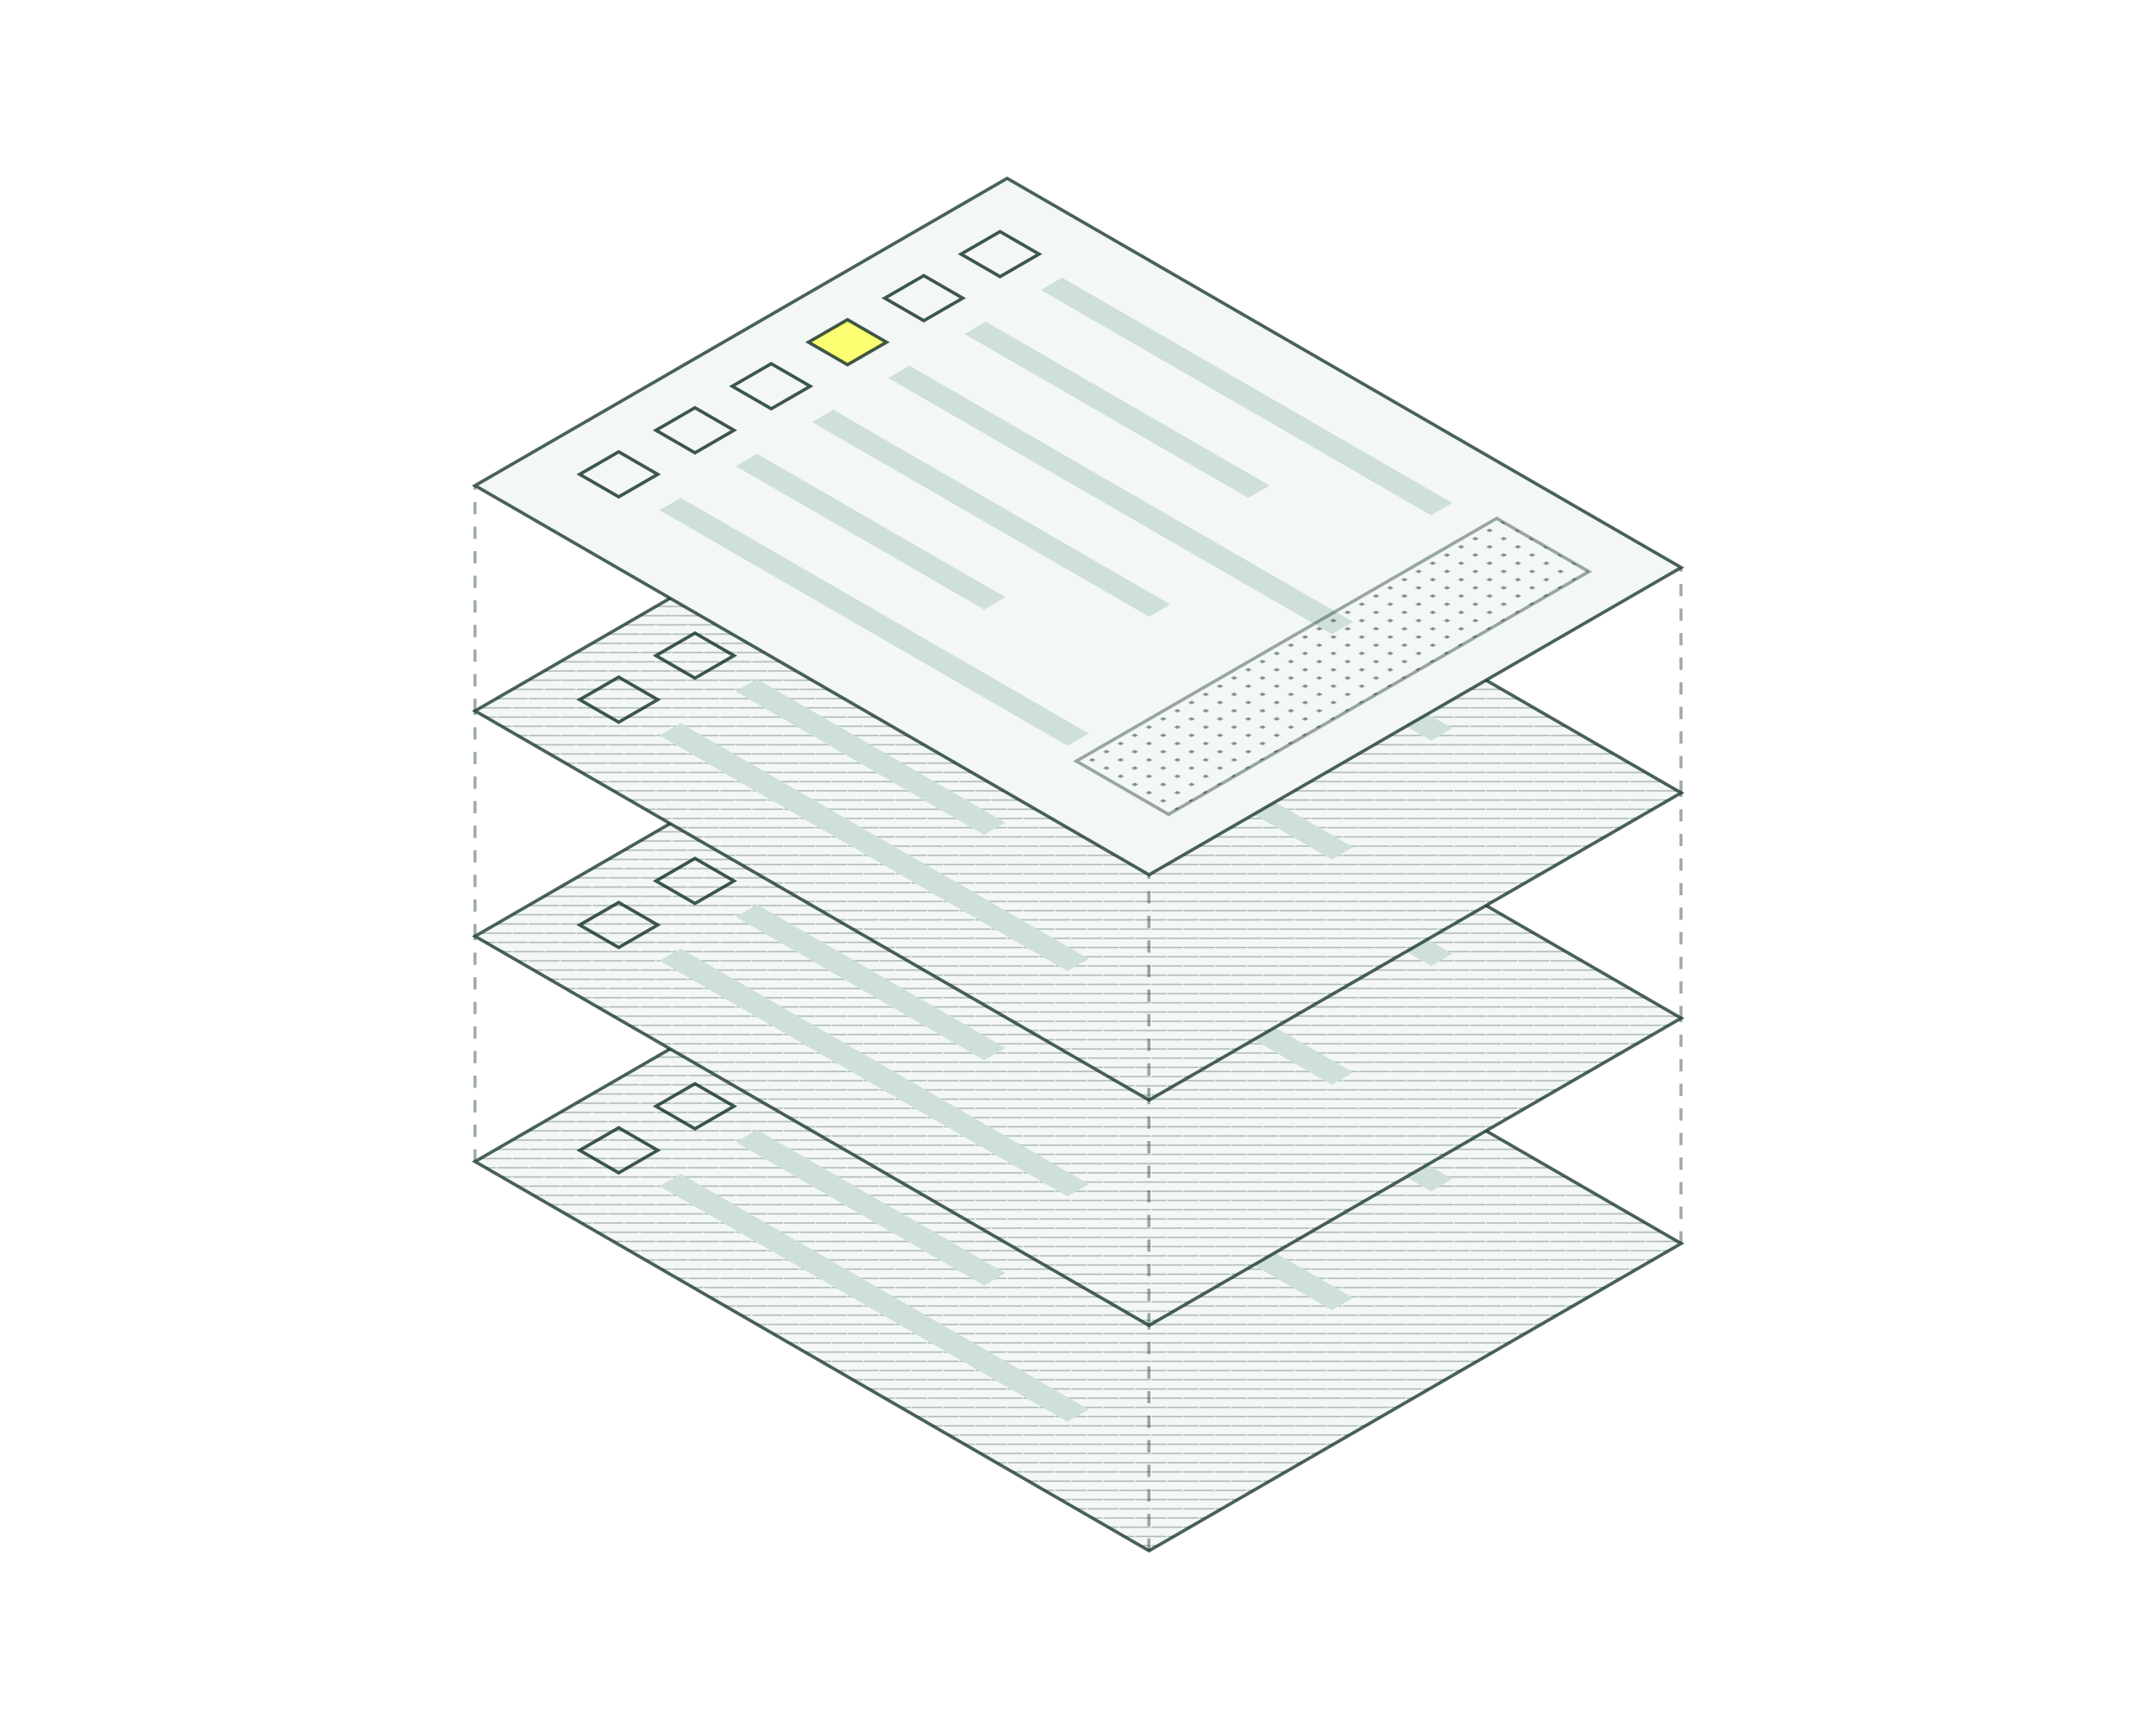
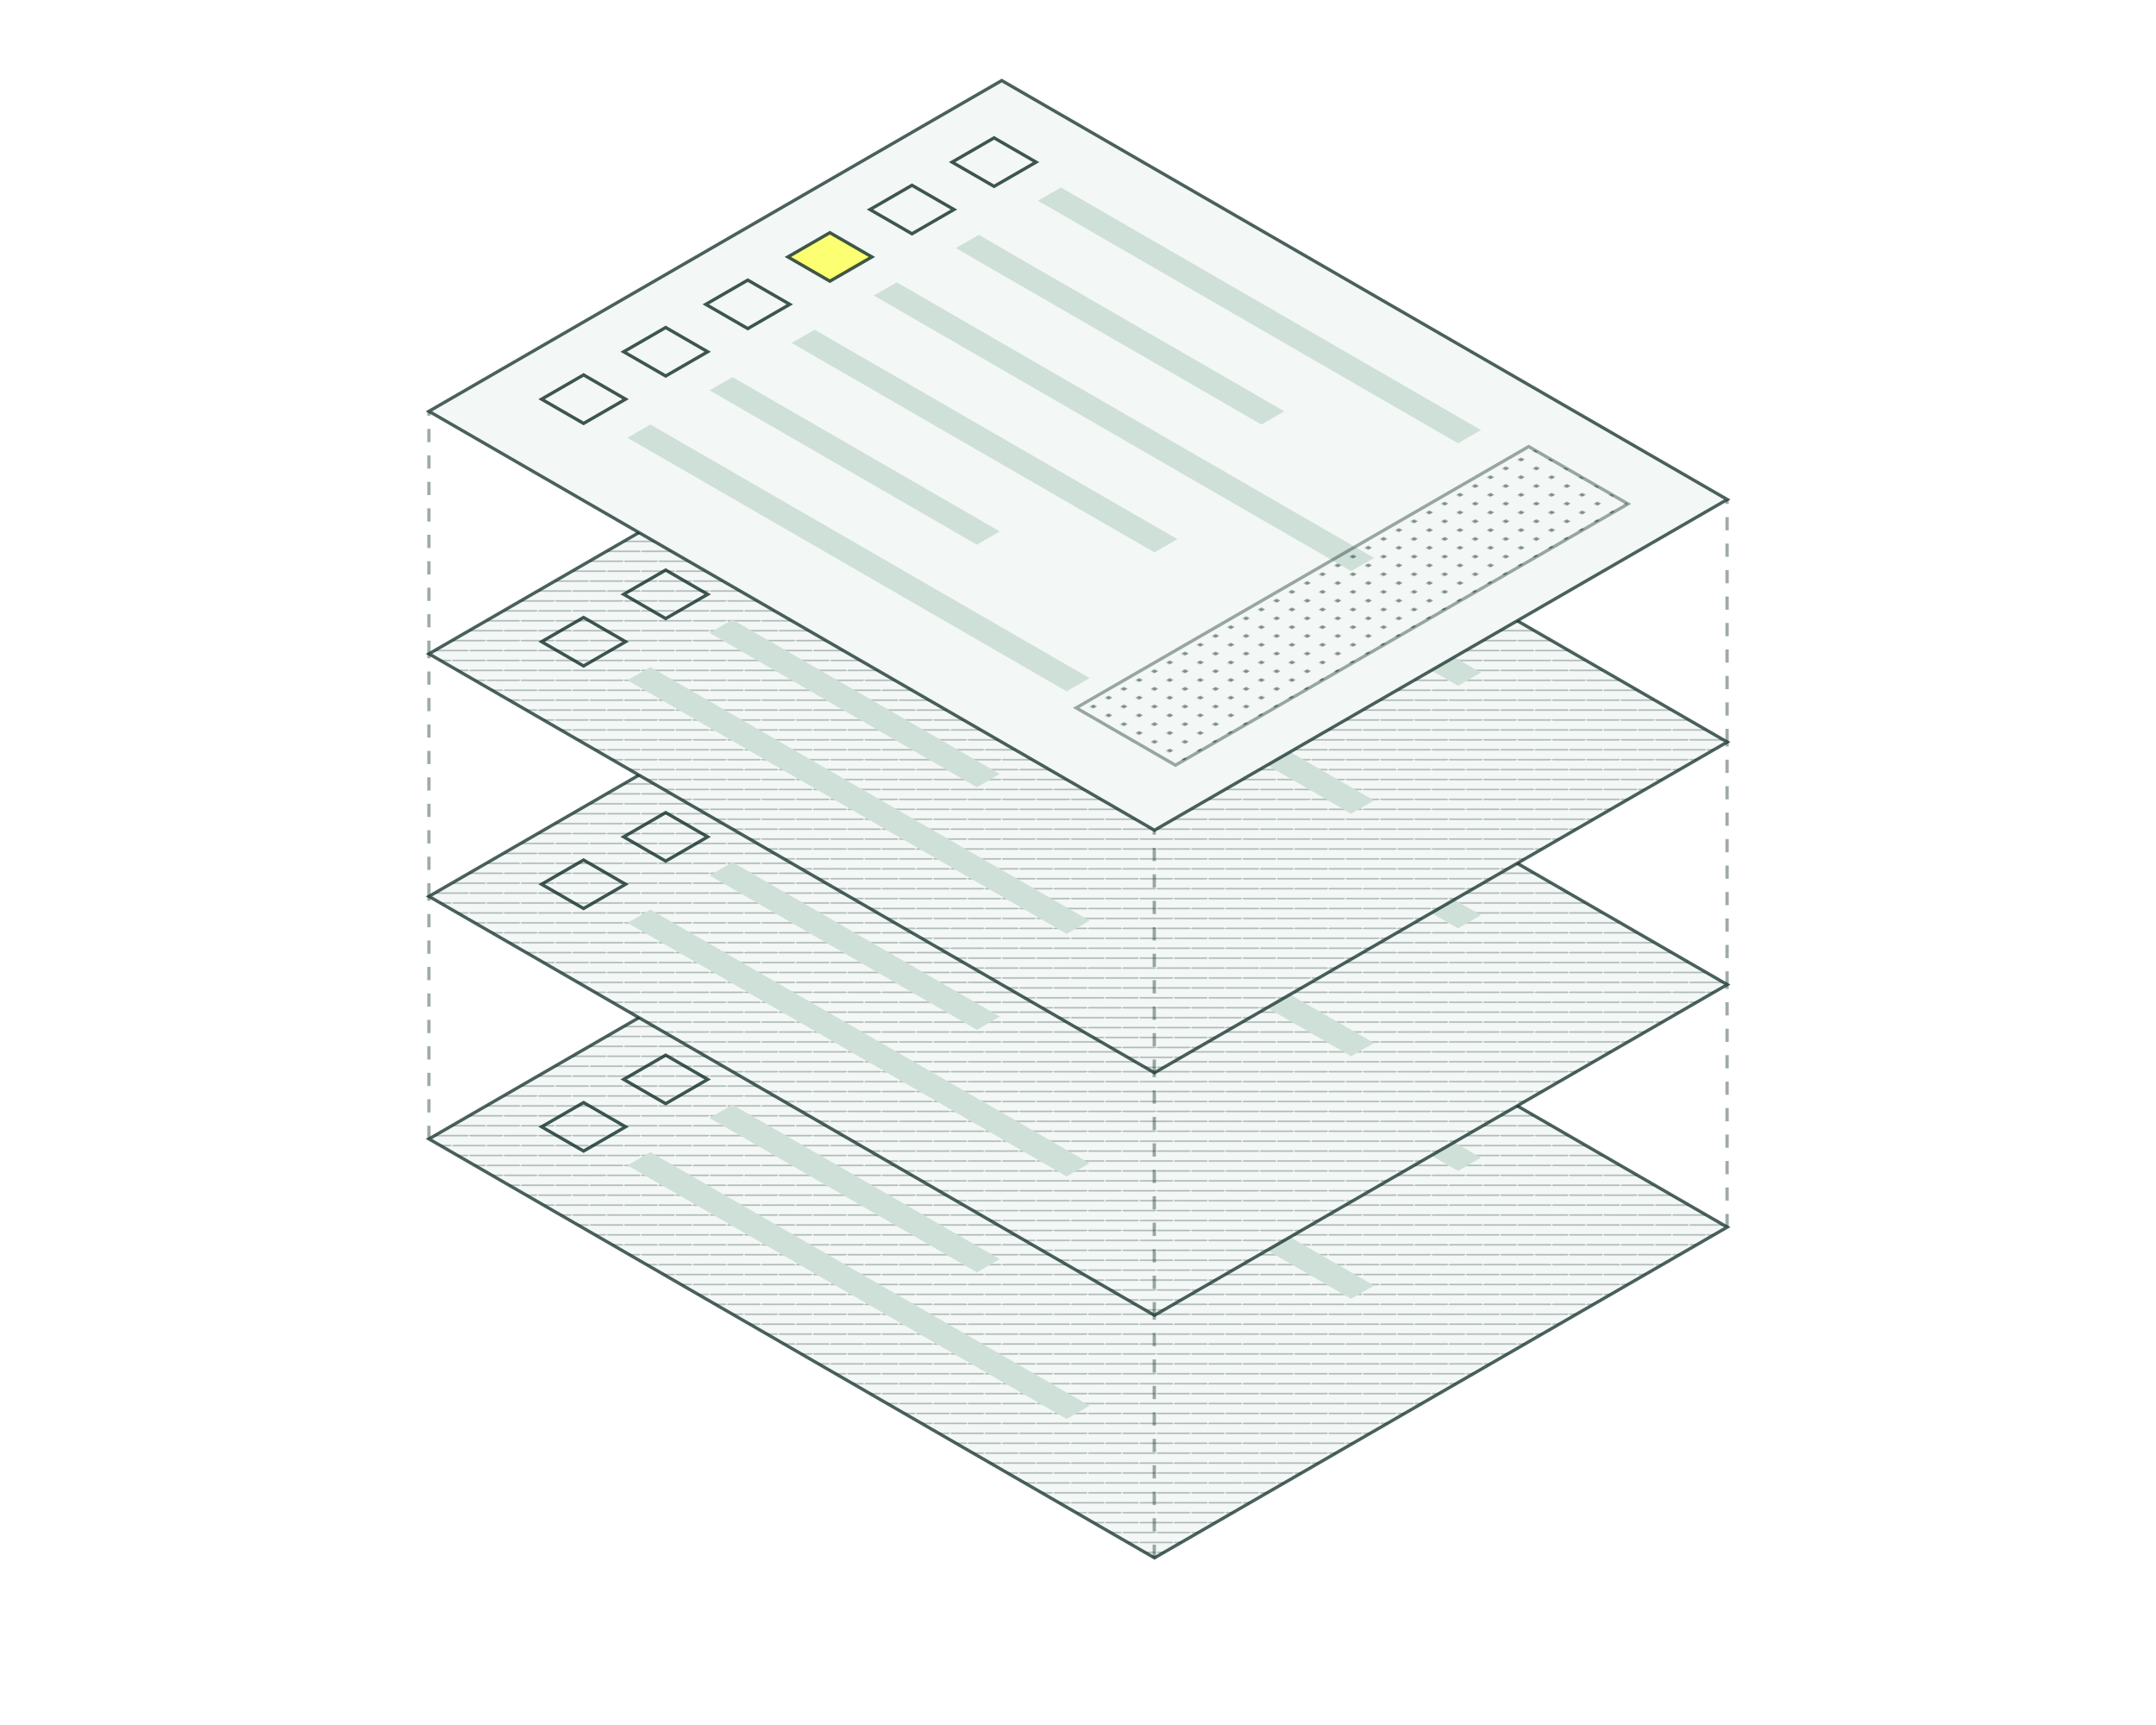
- <svg xmlns="http://www.w3.org/2000/svg" viewBox="0 0 1000 800" width="1000" height="800" role="img" aria-label="Abstract illustration: stacked claims checked line by line">
+ <svg xmlns="http://www.w3.org/2000/svg" viewBox="35.5 48 929 743.2" width="1000" height="800" role="img" aria-label="Abstract illustration: stacked claims checked line by line">
  <defs>
    <pattern id="hex" width="34.64" height="60" patternUnits="userSpaceOnUse">
      <path d="M17.32 0 L34.64 10 L34.64 30 L17.32 40 L0 30 L0 10 Z M17.32 40 L17.32 60 M0 30 L0 0 M34.64 30 L34.64 0" fill="none" stroke="#0f2d29" stroke-opacity=".4" stroke-width="1.2" />
    </pattern>
    <pattern id="dots" width="8" height="8" patternUnits="userSpaceOnUse">
      <rect x="3" y="3" width="1.8" height="1.8" fill="#0f2d29" fill-opacity=".5" />
    </pattern>
    <pattern id="diag" width="9" height="9" patternUnits="userSpaceOnUse">
      <path d="M0 9 L9 0" stroke="#0f2d29" stroke-opacity=".28" stroke-width="1" />
    </pattern>
    <pattern id="flat" width="96" height="48" patternUnits="userSpaceOnUse">
      <path d="M0 .5 H96 M.5 0 V48" stroke="#0f2d29" stroke-opacity=".09" stroke-width="1" />
    </pattern>
  </defs>
  <g transform="translate(500,400.0) scale(0.95) translate(-480.0,-384.0)">
    <g transform="matrix(0.866,0.5,-0.866,0.5,445.4,380.0)">
      <rect x="0.0" y="0.0" width="380.0" height="300.0" fill="#f3f7f5" stroke="#0f2d29" stroke-opacity="0.75" stroke-width="1.5" vector-effect="non-scaling-stroke" />
      <rect x="0.0" y="0.0" width="380.0" height="300.0" fill="url(#diag)" />
      <rect x="24.0" y="28.0" width="22.0" height="22.0" fill="none" stroke="#0f2d29" stroke-opacity="0.8" stroke-width="1.5" vector-effect="non-scaling-stroke" />
      <rect x="64.0" y="33.0" width="220.0" height="12.0" fill="#cfe0d8" />
      <rect x="24.0" y="71.0" width="22.0" height="22.0" fill="none" stroke="#0f2d29" stroke-opacity="0.8" stroke-width="1.5" vector-effect="non-scaling-stroke" />
      <rect x="64.0" y="76.0" width="160.0" height="12.0" fill="#cfe0d8" />
      <rect x="24.0" y="114.0" width="22.0" height="22.0" fill="none" stroke="#0f2d29" stroke-opacity="0.8" stroke-width="1.5" vector-effect="non-scaling-stroke" />
      <rect x="64.0" y="119.0" width="250.0" height="12.0" fill="#cfe0d8" />
      <rect x="24.0" y="157.0" width="22.0" height="22.0" fill="none" stroke="#0f2d29" stroke-opacity="0.8" stroke-width="1.5" vector-effect="non-scaling-stroke" />
      <rect x="64.0" y="162.0" width="190.0" height="12.0" fill="#cfe0d8" />
      <rect x="24.0" y="200.0" width="22.0" height="22.0" fill="none" stroke="#0f2d29" stroke-opacity="0.8" stroke-width="1.5" vector-effect="non-scaling-stroke" />
      <rect x="64.0" y="205.0" width="140.0" height="12.0" fill="#cfe0d8" />
      <rect x="24.0" y="243.0" width="22.0" height="22.0" fill="none" stroke="#0f2d29" stroke-opacity="0.8" stroke-width="1.5" vector-effect="non-scaling-stroke" />
      <rect x="64.0" y="248.0" width="230.0" height="12.0" fill="#cfe0d8" />
    </g>
    <line x1="185.6" y1="530.0" x2="185.6" y2="420.0" stroke="#0f2d29" stroke-opacity="0.4" stroke-width="1.5" stroke-dasharray="6 6" />
    <line x1="514.6" y1="720.0" x2="514.6" y2="610.0" stroke="#0f2d29" stroke-opacity="0.4" stroke-width="1.5" stroke-dasharray="6 6" />
    <line x1="774.4" y1="570.0" x2="774.4" y2="460.0" stroke="#0f2d29" stroke-opacity="0.4" stroke-width="1.5" stroke-dasharray="6 6" />
    <g transform="matrix(0.866,0.5,-0.866,0.5,445.4,270.0)">
      <rect x="0.0" y="0.0" width="380.0" height="300.0" fill="#f3f7f5" stroke="#0f2d29" stroke-opacity="0.75" stroke-width="1.5" vector-effect="non-scaling-stroke" />
      <rect x="0.0" y="0.0" width="380.0" height="300.0" fill="url(#diag)" />
      <rect x="24.0" y="28.0" width="22.0" height="22.0" fill="none" stroke="#0f2d29" stroke-opacity="0.8" stroke-width="1.5" vector-effect="non-scaling-stroke" />
      <rect x="64.0" y="33.0" width="220.0" height="12.0" fill="#cfe0d8" />
      <rect x="24.0" y="71.0" width="22.0" height="22.0" fill="none" stroke="#0f2d29" stroke-opacity="0.8" stroke-width="1.5" vector-effect="non-scaling-stroke" />
      <rect x="64.0" y="76.0" width="160.0" height="12.0" fill="#cfe0d8" />
      <rect x="24.0" y="114.0" width="22.0" height="22.0" fill="none" stroke="#0f2d29" stroke-opacity="0.8" stroke-width="1.5" vector-effect="non-scaling-stroke" />
      <rect x="64.0" y="119.0" width="250.0" height="12.0" fill="#cfe0d8" />
      <rect x="24.0" y="157.0" width="22.0" height="22.0" fill="none" stroke="#0f2d29" stroke-opacity="0.8" stroke-width="1.5" vector-effect="non-scaling-stroke" />
      <rect x="64.0" y="162.0" width="190.0" height="12.0" fill="#cfe0d8" />
      <rect x="24.0" y="200.0" width="22.0" height="22.0" fill="none" stroke="#0f2d29" stroke-opacity="0.8" stroke-width="1.5" vector-effect="non-scaling-stroke" />
      <rect x="64.0" y="205.0" width="140.0" height="12.0" fill="#cfe0d8" />
      <rect x="24.0" y="243.0" width="22.0" height="22.0" fill="none" stroke="#0f2d29" stroke-opacity="0.8" stroke-width="1.5" vector-effect="non-scaling-stroke" />
      <rect x="64.0" y="248.0" width="230.0" height="12.0" fill="#cfe0d8" />
    </g>
    <line x1="185.6" y1="420.0" x2="185.6" y2="310.0" stroke="#0f2d29" stroke-opacity="0.4" stroke-width="1.5" stroke-dasharray="6 6" />
    <line x1="514.6" y1="610.0" x2="514.6" y2="500.0" stroke="#0f2d29" stroke-opacity="0.4" stroke-width="1.5" stroke-dasharray="6 6" />
    <line x1="774.4" y1="460.0" x2="774.4" y2="350.0" stroke="#0f2d29" stroke-opacity="0.4" stroke-width="1.5" stroke-dasharray="6 6" />
    <g transform="matrix(0.866,0.5,-0.866,0.5,445.4,160.0)">
      <rect x="0.0" y="0.0" width="380.0" height="300.0" fill="#f3f7f5" stroke="#0f2d29" stroke-opacity="0.75" stroke-width="1.5" vector-effect="non-scaling-stroke" />
      <rect x="0.0" y="0.0" width="380.0" height="300.0" fill="url(#diag)" />
      <rect x="24.0" y="28.0" width="22.0" height="22.0" fill="none" stroke="#0f2d29" stroke-opacity="0.8" stroke-width="1.5" vector-effect="non-scaling-stroke" />
      <rect x="64.0" y="33.0" width="220.0" height="12.0" fill="#cfe0d8" />
      <rect x="24.0" y="71.0" width="22.0" height="22.0" fill="none" stroke="#0f2d29" stroke-opacity="0.8" stroke-width="1.5" vector-effect="non-scaling-stroke" />
      <rect x="64.0" y="76.0" width="160.0" height="12.0" fill="#cfe0d8" />
      <rect x="24.0" y="114.0" width="22.0" height="22.0" fill="none" stroke="#0f2d29" stroke-opacity="0.8" stroke-width="1.5" vector-effect="non-scaling-stroke" />
      <rect x="64.0" y="119.0" width="250.0" height="12.0" fill="#cfe0d8" />
      <rect x="24.0" y="157.0" width="22.0" height="22.0" fill="none" stroke="#0f2d29" stroke-opacity="0.8" stroke-width="1.5" vector-effect="non-scaling-stroke" />
      <rect x="64.0" y="162.0" width="190.0" height="12.0" fill="#cfe0d8" />
      <rect x="24.0" y="200.0" width="22.0" height="22.0" fill="none" stroke="#0f2d29" stroke-opacity="0.8" stroke-width="1.5" vector-effect="non-scaling-stroke" />
      <rect x="64.0" y="205.0" width="140.0" height="12.0" fill="#cfe0d8" />
      <rect x="24.0" y="243.0" width="22.0" height="22.0" fill="none" stroke="#0f2d29" stroke-opacity="0.8" stroke-width="1.5" vector-effect="non-scaling-stroke" />
      <rect x="64.0" y="248.0" width="230.0" height="12.0" fill="#cfe0d8" />
    </g>
    <line x1="185.6" y1="310.0" x2="185.6" y2="200.0" stroke="#0f2d29" stroke-opacity="0.4" stroke-width="1.5" stroke-dasharray="6 6" />
    <line x1="514.6" y1="500.0" x2="514.6" y2="390.0" stroke="#0f2d29" stroke-opacity="0.4" stroke-width="1.5" stroke-dasharray="6 6" />
    <line x1="774.4" y1="350.0" x2="774.4" y2="240.0" stroke="#0f2d29" stroke-opacity="0.4" stroke-width="1.5" stroke-dasharray="6 6" />
    <g transform="matrix(0.866,0.5,-0.866,0.5,445.4,50.0)">
      <rect x="0.0" y="0.0" width="380.0" height="300.0" fill="#f3f7f5" stroke="#0f2d29" stroke-opacity="0.75" stroke-width="1.5" vector-effect="non-scaling-stroke" />
      <rect x="24.0" y="28.0" width="22.0" height="22.0" fill="none" stroke="#0f2d29" stroke-opacity="0.8" stroke-width="1.5" vector-effect="non-scaling-stroke" />
      <rect x="64.0" y="33.0" width="220.0" height="12.0" fill="#cfe0d8" />
      <rect x="24.0" y="71.0" width="22.0" height="22.0" fill="none" stroke="#0f2d29" stroke-opacity="0.8" stroke-width="1.5" vector-effect="non-scaling-stroke" />
      <rect x="64.0" y="76.0" width="160.0" height="12.0" fill="#cfe0d8" />
      <rect x="24.0" y="114.0" width="22.0" height="22.0" fill="#fdff72" stroke="#0f2d29" stroke-opacity="0.8" stroke-width="1.5" vector-effect="non-scaling-stroke" />
      <rect x="64.0" y="119.0" width="250.0" height="12.0" fill="#cfe0d8" />
      <rect x="24.0" y="157.0" width="22.0" height="22.0" fill="none" stroke="#0f2d29" stroke-opacity="0.8" stroke-width="1.5" vector-effect="non-scaling-stroke" />
      <rect x="64.0" y="162.0" width="190.0" height="12.0" fill="#cfe0d8" />
      <rect x="24.0" y="200.0" width="22.0" height="22.0" fill="none" stroke="#0f2d29" stroke-opacity="0.8" stroke-width="1.5" vector-effect="non-scaling-stroke" />
      <rect x="64.0" y="205.0" width="140.0" height="12.0" fill="#cfe0d8" />
      <rect x="24.0" y="243.0" width="22.0" height="22.0" fill="none" stroke="#0f2d29" stroke-opacity="0.8" stroke-width="1.5" vector-effect="non-scaling-stroke" />
      <rect x="64.0" y="248.0" width="230.0" height="12.0" fill="#cfe0d8" />
      <rect x="304.0" y="28.0" width="52.0" height="237.0" fill="url(#dots)" stroke="#0f2d29" stroke-opacity="0.4" stroke-width="1.5" vector-effect="non-scaling-stroke" />
    </g>
  </g>
</svg>
